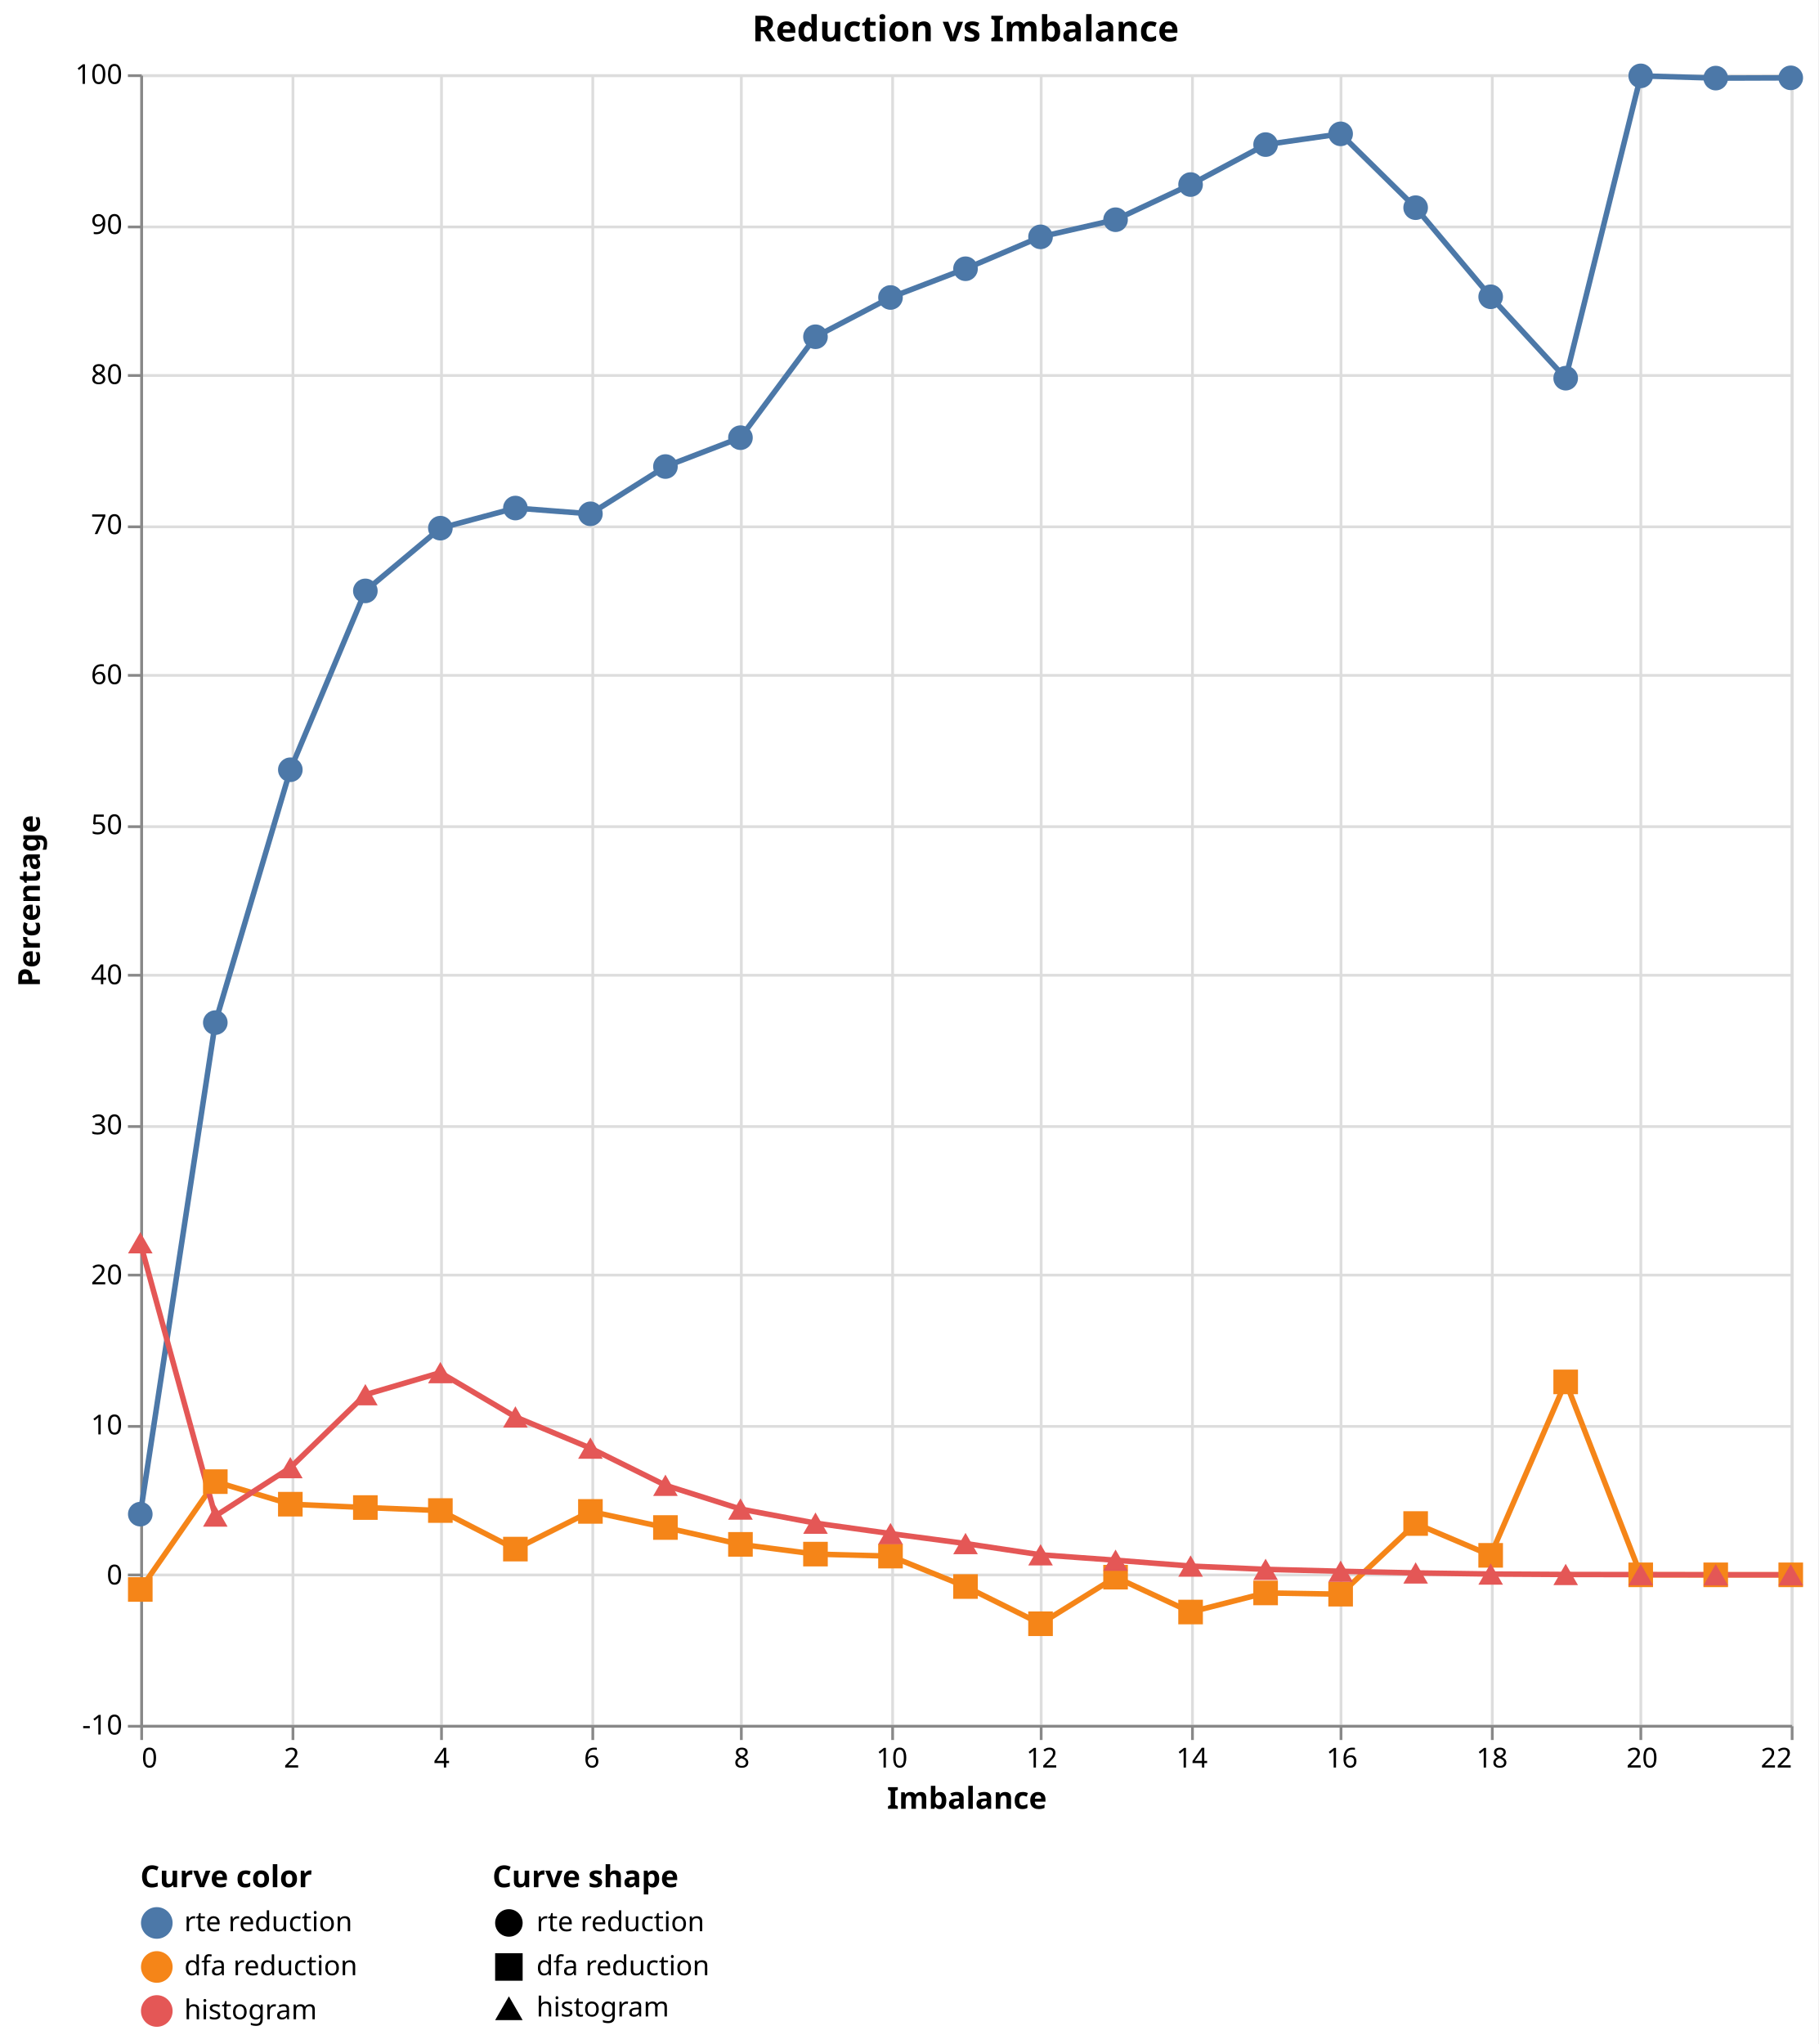
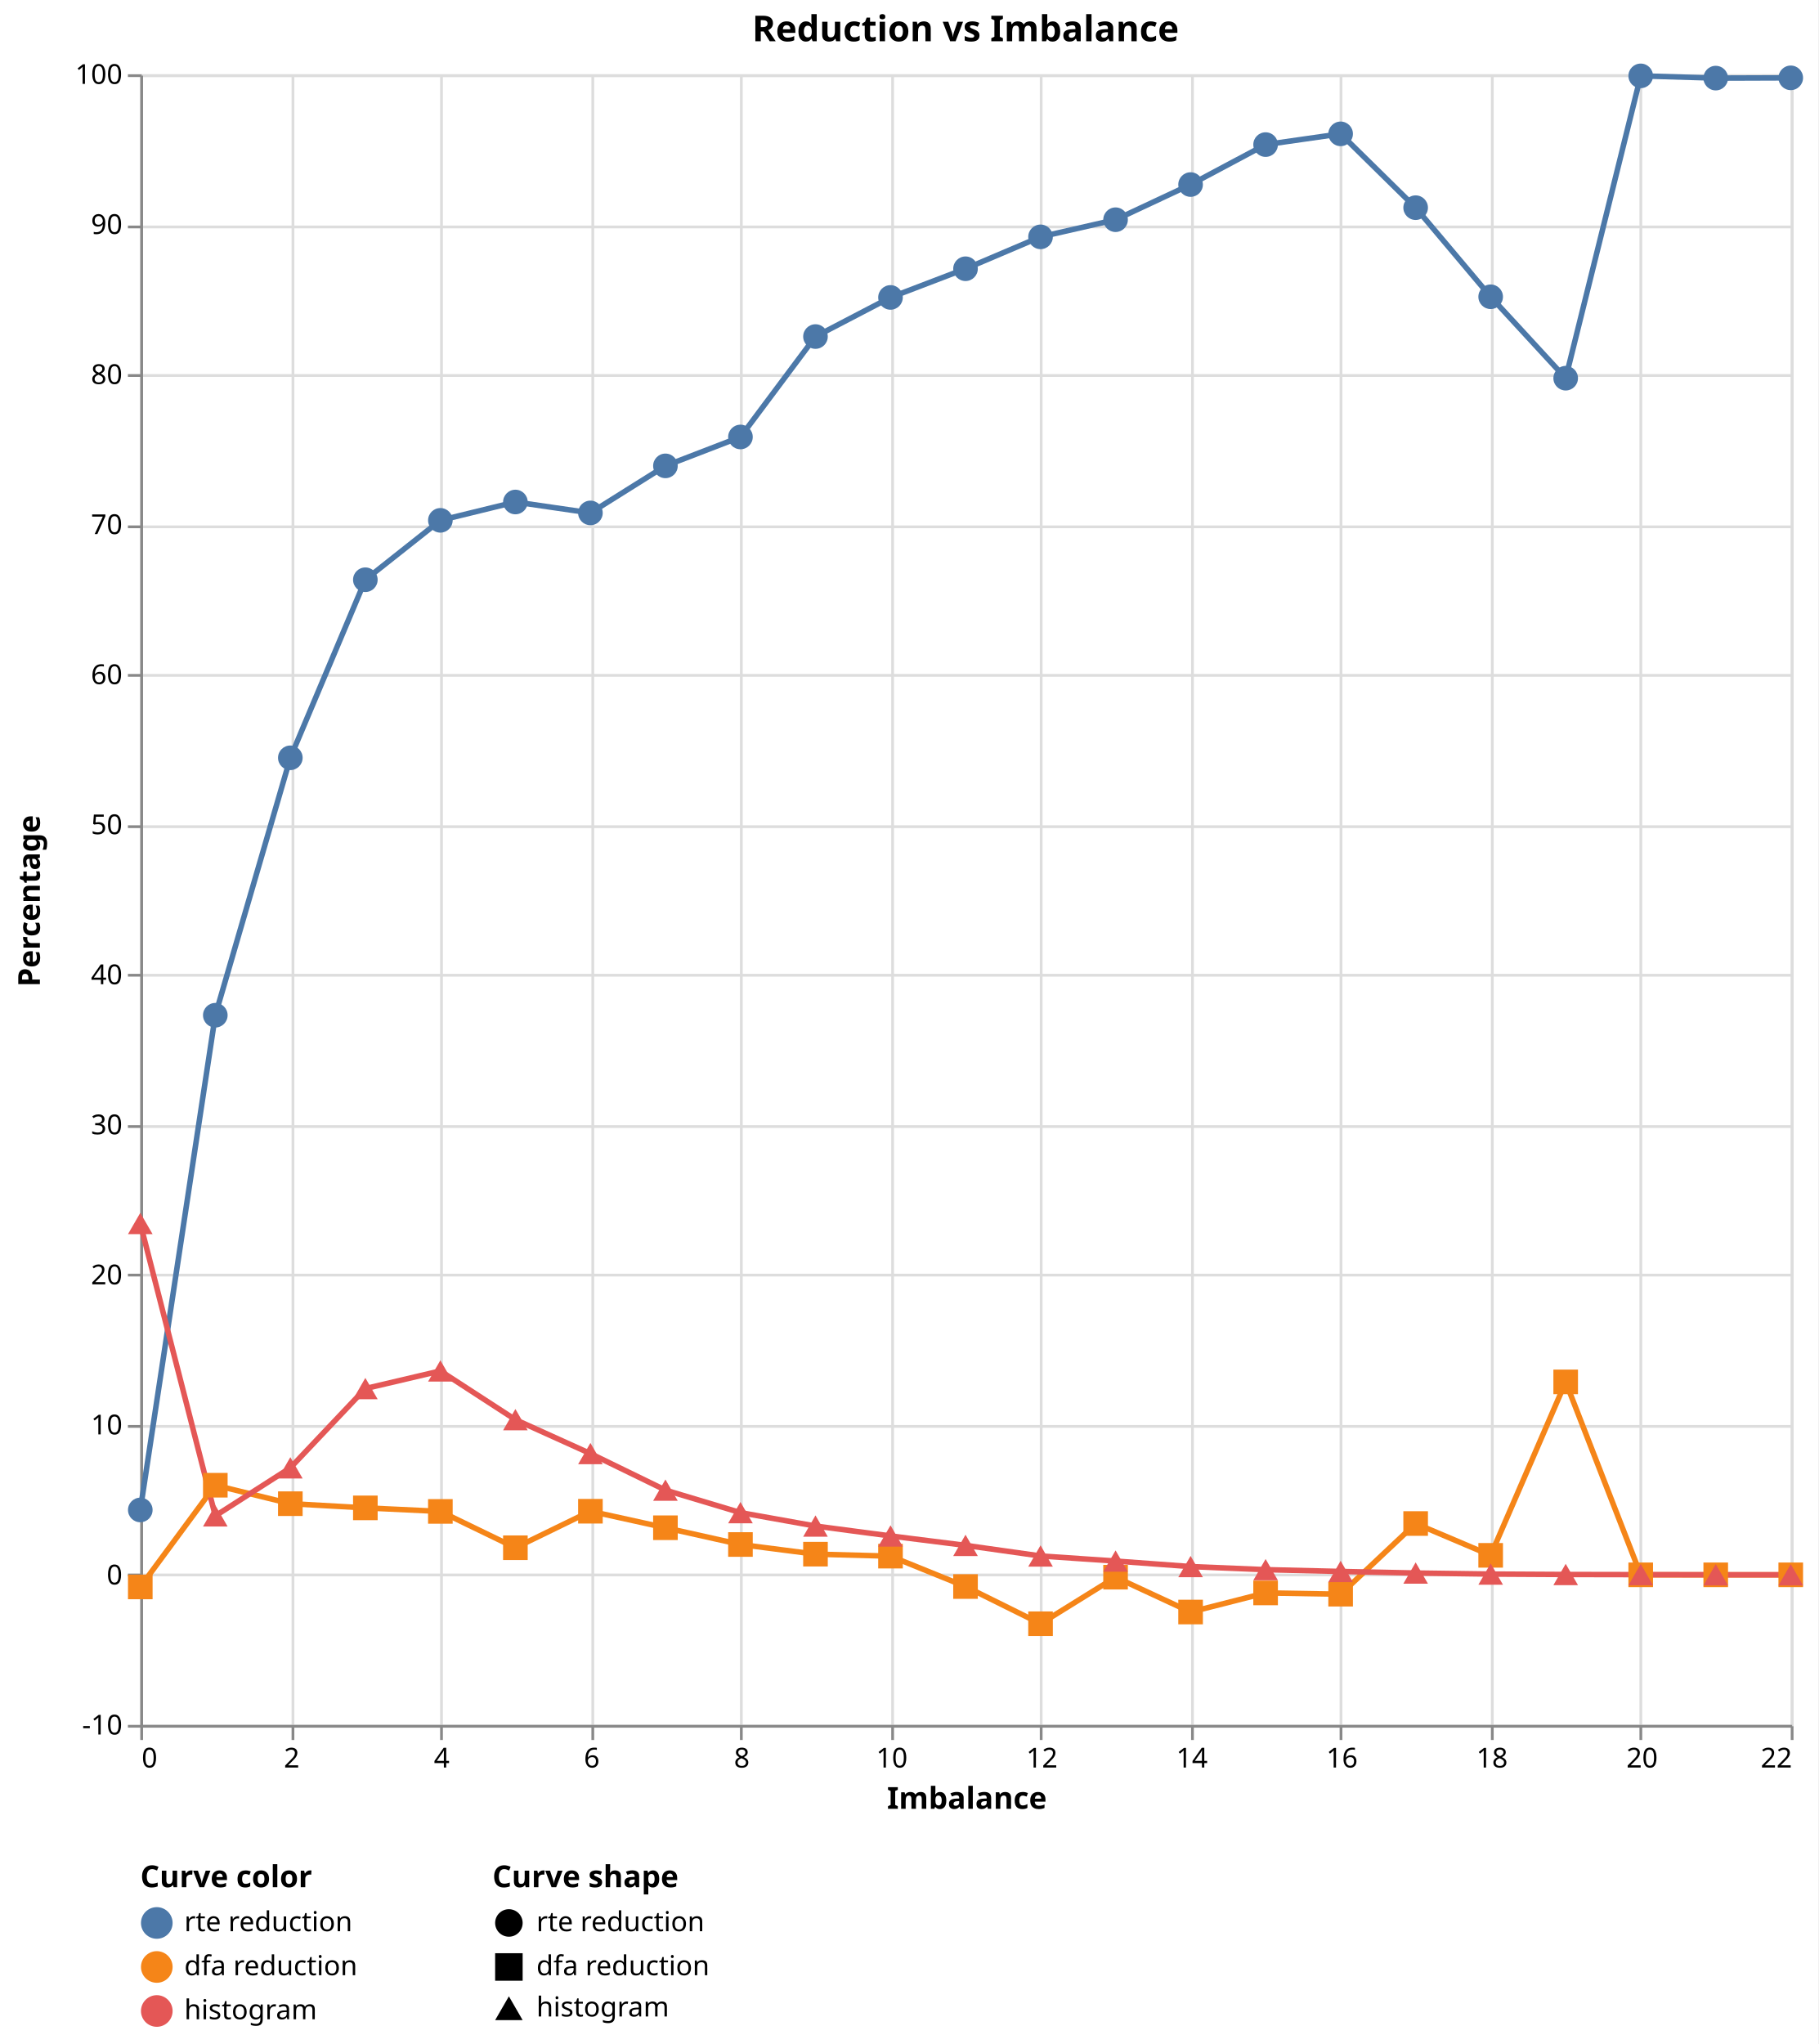
<svg xmlns="http://www.w3.org/2000/svg" class="marks" width="661" height="743" viewBox="0 0 661 743" version="1.1">
  <rect width="661" height="743" style="fill: white;" />
  <g transform="translate(51,27)">
    <g class="mark-group role-frame root">
      <g transform="translate(0,0)">
        <path class="background" d="M0.5,0.5h600v600h-600Z" style="fill: none; stroke: #ddd;" />
        <g>
          <g class="mark-group role-axis">
            <g transform="translate(0.5,600.5)">
              <path class="background" d="M0,0h0v0h0Z" style="pointer-events: none; fill: none;" />
              <g>
                <g class="mark-rule role-axis-grid" style="pointer-events: none;">
                  <line transform="translate(0,-600)" x2="0" y2="600" style="fill: none; stroke: #ddd; stroke-width: 1; opacity: 1;" />
                  <line transform="translate(55,-600)" x2="0" y2="600" style="fill: none; stroke: #ddd; stroke-width: 1; opacity: 1;" />
                  <line transform="translate(109,-600)" x2="0" y2="600" style="fill: none; stroke: #ddd; stroke-width: 1; opacity: 1;" />
                  <line transform="translate(164,-600)" x2="0" y2="600" style="fill: none; stroke: #ddd; stroke-width: 1; opacity: 1;" />
                  <line transform="translate(218,-600)" x2="0" y2="600" style="fill: none; stroke: #ddd; stroke-width: 1; opacity: 1;" />
                  <line transform="translate(273,-600)" x2="0" y2="600" style="fill: none; stroke: #ddd; stroke-width: 1; opacity: 1;" />
                  <line transform="translate(327,-600)" x2="0" y2="600" style="fill: none; stroke: #ddd; stroke-width: 1; opacity: 1;" />
                  <line transform="translate(382,-600)" x2="0" y2="600" style="fill: none; stroke: #ddd; stroke-width: 1; opacity: 1;" />
                  <line transform="translate(436,-600)" x2="0" y2="600" style="fill: none; stroke: #ddd; stroke-width: 1; opacity: 1;" />
                  <line transform="translate(491,-600)" x2="0" y2="600" style="fill: none; stroke: #ddd; stroke-width: 1; opacity: 1;" />
                  <line transform="translate(545,-600)" x2="0" y2="600" style="fill: none; stroke: #ddd; stroke-width: 1; opacity: 1;" />
                  <line transform="translate(600,-600)" x2="0" y2="600" style="fill: none; stroke: #ddd; stroke-width: 1; opacity: 1;" />
                </g>
              </g>
              <path class="foreground" d="" style="pointer-events: none; display: none; fill: none;" />
            </g>
          </g>
          <g class="mark-group role-axis">
            <g transform="translate(0.5,0.5)">
              <path class="background" d="M0,0h0v0h0Z" style="pointer-events: none; fill: none;" />
              <g>
                <g class="mark-rule role-axis-grid" style="pointer-events: none;">
                  <line transform="translate(0,600)" x2="600" y2="0" style="fill: none; stroke: #ddd; stroke-width: 1; opacity: 1;" />
                  <line transform="translate(0,545)" x2="600" y2="0" style="fill: none; stroke: #ddd; stroke-width: 1; opacity: 1;" />
                  <line transform="translate(0,491)" x2="600" y2="0" style="fill: none; stroke: #ddd; stroke-width: 1; opacity: 1;" />
                  <line transform="translate(0,436)" x2="600" y2="0" style="fill: none; stroke: #ddd; stroke-width: 1; opacity: 1;" />
                  <line transform="translate(0,382)" x2="600" y2="0" style="fill: none; stroke: #ddd; stroke-width: 1; opacity: 1;" />
                  <line transform="translate(0,327)" x2="600" y2="0" style="fill: none; stroke: #ddd; stroke-width: 1; opacity: 1;" />
                  <line transform="translate(0,273)" x2="600" y2="0" style="fill: none; stroke: #ddd; stroke-width: 1; opacity: 1;" />
                  <line transform="translate(0,218)" x2="600" y2="0" style="fill: none; stroke: #ddd; stroke-width: 1; opacity: 1;" />
                  <line transform="translate(0,164)" x2="600" y2="0" style="fill: none; stroke: #ddd; stroke-width: 1; opacity: 1;" />
                  <line transform="translate(0,109)" x2="600" y2="0" style="fill: none; stroke: #ddd; stroke-width: 1; opacity: 1;" />
                  <line transform="translate(0,55)" x2="600" y2="0" style="fill: none; stroke: #ddd; stroke-width: 1; opacity: 1;" />
                  <line transform="translate(0,0)" x2="600" y2="0" style="fill: none; stroke: #ddd; stroke-width: 1; opacity: 1;" />
                </g>
              </g>
              <path class="foreground" d="" style="pointer-events: none; display: none; fill: none;" />
            </g>
          </g>
          <g class="mark-group role-axis">
            <g transform="translate(0.5,600.5)">
              <path class="background" d="M0,0h0v0h0Z" style="pointer-events: none; fill: none;" />
              <g>
                <g class="mark-rule role-axis-tick" style="pointer-events: none;">
                  <line transform="translate(0,0)" x2="0" y2="5" style="fill: none; stroke: #888; stroke-width: 1; opacity: 1;" />
                  <line transform="translate(55,0)" x2="0" y2="5" style="fill: none; stroke: #888; stroke-width: 1; opacity: 1;" />
                  <line transform="translate(109,0)" x2="0" y2="5" style="fill: none; stroke: #888; stroke-width: 1; opacity: 1;" />
                  <line transform="translate(164,0)" x2="0" y2="5" style="fill: none; stroke: #888; stroke-width: 1; opacity: 1;" />
                  <line transform="translate(218,0)" x2="0" y2="5" style="fill: none; stroke: #888; stroke-width: 1; opacity: 1;" />
                  <line transform="translate(273,0)" x2="0" y2="5" style="fill: none; stroke: #888; stroke-width: 1; opacity: 1;" />
                  <line transform="translate(327,0)" x2="0" y2="5" style="fill: none; stroke: #888; stroke-width: 1; opacity: 1;" />
                  <line transform="translate(382,0)" x2="0" y2="5" style="fill: none; stroke: #888; stroke-width: 1; opacity: 1;" />
                  <line transform="translate(436,0)" x2="0" y2="5" style="fill: none; stroke: #888; stroke-width: 1; opacity: 1;" />
                  <line transform="translate(491,0)" x2="0" y2="5" style="fill: none; stroke: #888; stroke-width: 1; opacity: 1;" />
                  <line transform="translate(545,0)" x2="0" y2="5" style="fill: none; stroke: #888; stroke-width: 1; opacity: 1;" />
                  <line transform="translate(600,0)" x2="0" y2="5" style="fill: none; stroke: #888; stroke-width: 1; opacity: 1;" />
                </g>
                <g class="mark-text role-axis-label" style="pointer-events: none;">
                  <text text-anchor="start" transform="translate(0,15)" style="font-family: sans-serif; font-size: 10px; fill: #000; opacity: 1;">0</text>
                  <text text-anchor="middle" transform="translate(54.54545,15)" style="font-family: sans-serif; font-size: 10px; fill: #000; opacity: 1;">2</text>
                  <text text-anchor="middle" transform="translate(109.0909,15)" style="font-family: sans-serif; font-size: 10px; fill: #000; opacity: 1;">4</text>
                  <text text-anchor="middle" transform="translate(163.6364,15)" style="font-family: sans-serif; font-size: 10px; fill: #000; opacity: 1;">6</text>
                  <text text-anchor="middle" transform="translate(218.1818,15)" style="font-family: sans-serif; font-size: 10px; fill: #000; opacity: 1;">8</text>
                  <text text-anchor="middle" transform="translate(272.7273,15)" style="font-family: sans-serif; font-size: 10px; fill: #000; opacity: 1;">10</text>
                  <text text-anchor="middle" transform="translate(327.2727,15)" style="font-family: sans-serif; font-size: 10px; fill: #000; opacity: 1;">12</text>
                  <text text-anchor="middle" transform="translate(381.8182,15)" style="font-family: sans-serif; font-size: 10px; fill: #000; opacity: 1;">14</text>
                  <text text-anchor="middle" transform="translate(436.3636,15)" style="font-family: sans-serif; font-size: 10px; fill: #000; opacity: 1;">16</text>
                  <text text-anchor="middle" transform="translate(490.9091,15)" style="font-family: sans-serif; font-size: 10px; fill: #000; opacity: 1;">18</text>
                  <text text-anchor="middle" transform="translate(545.4545,15)" style="font-family: sans-serif; font-size: 10px; fill: #000; opacity: 1;">20</text>
                  <text text-anchor="end" transform="translate(600,15)" style="font-family: sans-serif; font-size: 10px; fill: #000; opacity: 1;">22</text>
                </g>
                <g class="mark-rule role-axis-domain" style="pointer-events: none;">
                  <line transform="translate(0,0)" x2="600" y2="0" style="fill: none; stroke: #888; stroke-width: 1; opacity: 1;" />
                </g>
                <g class="mark-text role-axis-title" style="pointer-events: none;">
                  <text text-anchor="middle" transform="translate(300,30)" style="font-family: sans-serif; font-size: 11px; font-weight: bold; fill: #000; opacity: 1;">Imbalance</text>
                </g>
              </g>
              <path class="foreground" d="" style="pointer-events: none; display: none; fill: none;" />
            </g>
          </g>
          <g class="mark-group role-axis">
            <g transform="translate(0.5,0.5)">
              <path class="background" d="M0,0h0v0h0Z" style="pointer-events: none; fill: none;" />
              <g>
                <g class="mark-rule role-axis-tick" style="pointer-events: none;">
                  <line transform="translate(0,600)" x2="-5" y2="0" style="fill: none; stroke: #888; stroke-width: 1; opacity: 1;" />
                  <line transform="translate(0,545)" x2="-5" y2="0" style="fill: none; stroke: #888; stroke-width: 1; opacity: 1;" />
                  <line transform="translate(0,491)" x2="-5" y2="0" style="fill: none; stroke: #888; stroke-width: 1; opacity: 1;" />
                  <line transform="translate(0,436)" x2="-5" y2="0" style="fill: none; stroke: #888; stroke-width: 1; opacity: 1;" />
                  <line transform="translate(0,382)" x2="-5" y2="0" style="fill: none; stroke: #888; stroke-width: 1; opacity: 1;" />
                  <line transform="translate(0,327)" x2="-5" y2="0" style="fill: none; stroke: #888; stroke-width: 1; opacity: 1;" />
                  <line transform="translate(0,273)" x2="-5" y2="0" style="fill: none; stroke: #888; stroke-width: 1; opacity: 1;" />
                  <line transform="translate(0,218)" x2="-5" y2="0" style="fill: none; stroke: #888; stroke-width: 1; opacity: 1;" />
                  <line transform="translate(0,164)" x2="-5" y2="0" style="fill: none; stroke: #888; stroke-width: 1; opacity: 1;" />
                  <line transform="translate(0,109)" x2="-5" y2="0" style="fill: none; stroke: #888; stroke-width: 1; opacity: 1;" />
                  <line transform="translate(0,55)" x2="-5" y2="0" style="fill: none; stroke: #888; stroke-width: 1; opacity: 1;" />
                  <line transform="translate(0,0)" x2="-5" y2="0" style="fill: none; stroke: #888; stroke-width: 1; opacity: 1;" />
                </g>
                <g class="mark-text role-axis-label" style="pointer-events: none;">
                  <text text-anchor="end" transform="translate(-7,603)" style="font-family: sans-serif; font-size: 10px; fill: #000; opacity: 1;">-10</text>
                  <text text-anchor="end" transform="translate(-7,548.4545)" style="font-family: sans-serif; font-size: 10px; fill: #000; opacity: 1;">0</text>
                  <text text-anchor="end" transform="translate(-7,493.9091)" style="font-family: sans-serif; font-size: 10px; fill: #000; opacity: 1;">10</text>
                  <text text-anchor="end" transform="translate(-7,439.3636)" style="font-family: sans-serif; font-size: 10px; fill: #000; opacity: 1;">20</text>
                  <text text-anchor="end" transform="translate(-7,384.8182)" style="font-family: sans-serif; font-size: 10px; fill: #000; opacity: 1;">30</text>
                  <text text-anchor="end" transform="translate(-7,330.2727)" style="font-family: sans-serif; font-size: 10px; fill: #000; opacity: 1;">40</text>
                  <text text-anchor="end" transform="translate(-7,275.7273)" style="font-family: sans-serif; font-size: 10px; fill: #000; opacity: 1;">50</text>
                  <text text-anchor="end" transform="translate(-7,221.1818)" style="font-family: sans-serif; font-size: 10px; fill: #000; opacity: 1;">60</text>
                  <text text-anchor="end" transform="translate(-7,166.6364)" style="font-family: sans-serif; font-size: 10px; fill: #000; opacity: 1;">70</text>
                  <text text-anchor="end" transform="translate(-7,112.0909)" style="font-family: sans-serif; font-size: 10px; fill: #000; opacity: 1;">80</text>
                  <text text-anchor="end" transform="translate(-7,57.54545)" style="font-family: sans-serif; font-size: 10px; fill: #000; opacity: 1;">90</text>
                  <text text-anchor="end" transform="translate(-7,3)" style="font-family: sans-serif; font-size: 10px; fill: #000; opacity: 1;">100</text>
                </g>
                <g class="mark-rule role-axis-domain" style="pointer-events: none;">
                  <line transform="translate(0,600)" x2="0" y2="-600" style="fill: none; stroke: #888; stroke-width: 1; opacity: 1;" />
                </g>
                <g class="mark-text role-axis-title" style="pointer-events: none;">
                  <text text-anchor="middle" transform="translate(-35,300) rotate(-90) translate(0,-2)" style="font-family: sans-serif; font-size: 11px; font-weight: bold; fill: #000; opacity: 1;">Percentage</text>
                </g>
              </g>
              <path class="foreground" d="" style="pointer-events: none; display: none; fill: none;" />
            </g>
          </g>
          <g class="mark-group role-scope layer_0_pathgroup">
            <g transform="translate(0,0)">
              <path class="background" d="M0,0h600v600h-600Z" style="fill: none;" />
              <g>
                <g class="mark-line role-mark layer_0_marks">
-                   <path d="M0,523.399L27.273,344.72L54.545,252.809L81.818,187.792L109.091,164.989L136.364,157.679L163.636,159.774L190.909,142.589L218.182,132.1L245.455,95.41L272.727,81.139L300,70.69L327.273,59.096L354.545,52.869L381.818,40.089L409.091,25.561L436.364,21.655L463.636,48.49L490.909,80.881L518.182,110.474L545.455,0.58L572.727,1.391L600,1.296" style="fill: none; stroke: #4c78a8; stroke-width: 2;" />
+                   <path d="M0,521.874L27.273,342.04L54.545,248.464L81.818,183.739L109.091,162.146L136.364,155.48L163.636,159.448L190.909,142.346L218.182,131.839L245.455,95.336L272.727,81.117L300,70.69L327.273,59.096L354.545,52.869L381.818,40.089L409.091,25.561L436.364,21.655L463.636,48.49L490.909,80.881L518.182,110.474L545.455,0.58L572.727,1.391L600,1.296" style="fill: none; stroke: #4c78a8; stroke-width: 2;" />
                </g>
              </g>
              <path class="foreground" d="" style="display: none; fill: none;" />
            </g>
            <g transform="translate(0,0)">
              <path class="background" d="M0,0h600v600h-600Z" style="fill: none;" />
              <g>
                <g class="mark-line role-mark layer_0_marks">
-                   <path d="M0,550.778L27.273,511.58L54.545,519.778L81.818,520.996L109.091,522.088L136.364,536.103L163.636,522.404L190.909,528.257L218.182,534.381L245.455,537.924L272.727,538.65L300,549.71L327.273,563.237L354.545,546.307L381.818,558.976L409.091,552.034L436.364,552.492L463.636,526.807L490.909,538.371L518.182,475.325L545.455,545.455L572.727,545.455L600,545.455" style="fill: none; stroke: #f58518; stroke-width: 2;" />
+                   <path d="M0,549.853L27.273,512.883L54.545,519.595L81.818,521.117L109.091,522.403L136.364,535.606L163.636,522.337L190.909,528.341L218.182,534.43L245.455,537.945L272.727,538.662L300,549.71L327.273,563.237L354.545,546.307L381.818,558.976L409.091,552.034L436.364,552.492L463.636,526.807L490.909,538.371L518.182,475.325L545.455,545.455L572.727,545.455L600,545.455" style="fill: none; stroke: #f58518; stroke-width: 2;" />
                </g>
              </g>
              <path class="foreground" d="" style="display: none; fill: none;" />
            </g>
            <g transform="translate(0,0)">
              <path class="background" d="M0,0h600v600h-600Z" style="fill: none;" />
              <g>
                <g class="mark-line role-mark layer_0_marks">
-                   <path d="M0,424.744L27.273,524.087L54.545,506.494L81.818,479.97L109.091,471.944L136.364,488.049L163.636,499.398L190.909,512.898L218.182,521.536L245.455,526.665L272.727,530.465L300,534.08L327.273,538.173L354.545,540.139L381.818,542.265L409.091,543.461L436.364,544.152L463.636,544.764L490.909,545.162L518.182,545.322L545.455,545.375L572.727,545.428L600,545.428" style="fill: none; stroke: #e45756; stroke-width: 2;" />
+                   <path d="M0,417.739L27.273,524.019L54.545,506.56L81.818,477.745L109.091,471.342L136.364,489.051L163.636,501.382L190.909,514.664L218.182,522.843L245.455,527.72L272.727,531.322L300,534.749L327.273,538.601L354.545,540.452L381.818,542.453L409.091,543.579L436.364,544.229L463.636,544.804L490.909,545.179L518.182,545.329L545.455,545.38L572.727,545.43L600,545.43" style="fill: none; stroke: #e45756; stroke-width: 2;" />
                </g>
              </g>
              <path class="foreground" d="" style="display: none; fill: none;" />
            </g>
          </g>
          <g class="mark-symbol role-mark layer_1_marks">
-             <path transform="translate(0,523.3989)" d="M4.472,0A4.472,4.472,0,1,1,-4.472,0A4.472,4.472,0,1,1,4.472,0" style="fill: #4c78a8; stroke-width: 2; opacity: 1;" />
-             <path transform="translate(27.27273,344.7204)" d="M4.472,0A4.472,4.472,0,1,1,-4.472,0A4.472,4.472,0,1,1,4.472,0" style="fill: #4c78a8; stroke-width: 2; opacity: 1;" />
-             <path transform="translate(54.54545,252.8085)" d="M4.472,0A4.472,4.472,0,1,1,-4.472,0A4.472,4.472,0,1,1,4.472,0" style="fill: #4c78a8; stroke-width: 2; opacity: 1;" />
-             <path transform="translate(81.81818,187.7925)" d="M4.472,0A4.472,4.472,0,1,1,-4.472,0A4.472,4.472,0,1,1,4.472,0" style="fill: #4c78a8; stroke-width: 2; opacity: 1;" />
-             <path transform="translate(109.0909,164.9894)" d="M4.472,0A4.472,4.472,0,1,1,-4.472,0A4.472,4.472,0,1,1,4.472,0" style="fill: #4c78a8; stroke-width: 2; opacity: 1;" />
-             <path transform="translate(136.3636,157.6788)" d="M4.472,0A4.472,4.472,0,1,1,-4.472,0A4.472,4.472,0,1,1,4.472,0" style="fill: #4c78a8; stroke-width: 2; opacity: 1;" />
-             <path transform="translate(163.6364,159.7739)" d="M4.472,0A4.472,4.472,0,1,1,-4.472,0A4.472,4.472,0,1,1,4.472,0" style="fill: #4c78a8; stroke-width: 2; opacity: 1;" />
-             <path transform="translate(190.9091,142.5891)" d="M4.472,0A4.472,4.472,0,1,1,-4.472,0A4.472,4.472,0,1,1,4.472,0" style="fill: #4c78a8; stroke-width: 2; opacity: 1;" />
-             <path transform="translate(218.1818,132.1004)" d="M4.472,0A4.472,4.472,0,1,1,-4.472,0A4.472,4.472,0,1,1,4.472,0" style="fill: #4c78a8; stroke-width: 2; opacity: 1;" />
-             <path transform="translate(245.4545,95.40993)" d="M4.472,0A4.472,4.472,0,1,1,-4.472,0A4.472,4.472,0,1,1,4.472,0" style="fill: #4c78a8; stroke-width: 2; opacity: 1;" />
-             <path transform="translate(272.7273,81.13945)" d="M4.472,0A4.472,4.472,0,1,1,-4.472,0A4.472,4.472,0,1,1,4.472,0" style="fill: #4c78a8; stroke-width: 2; opacity: 1;" />
+             <path transform="translate(0,521.8737)" d="M4.472,0A4.472,4.472,0,1,1,-4.472,0A4.472,4.472,0,1,1,4.472,0" style="fill: #4c78a8; stroke-width: 2; opacity: 1;" />
+             <path transform="translate(27.27273,342.0396)" d="M4.472,0A4.472,4.472,0,1,1,-4.472,0A4.472,4.472,0,1,1,4.472,0" style="fill: #4c78a8; stroke-width: 2; opacity: 1;" />
+             <path transform="translate(54.54545,248.4636)" d="M4.472,0A4.472,4.472,0,1,1,-4.472,0A4.472,4.472,0,1,1,4.472,0" style="fill: #4c78a8; stroke-width: 2; opacity: 1;" />
+             <path transform="translate(81.81818,183.739)" d="M4.472,0A4.472,4.472,0,1,1,-4.472,0A4.472,4.472,0,1,1,4.472,0" style="fill: #4c78a8; stroke-width: 2; opacity: 1;" />
+             <path transform="translate(109.0909,162.1459)" d="M4.472,0A4.472,4.472,0,1,1,-4.472,0A4.472,4.472,0,1,1,4.472,0" style="fill: #4c78a8; stroke-width: 2; opacity: 1;" />
+             <path transform="translate(136.3636,155.4797)" d="M4.472,0A4.472,4.472,0,1,1,-4.472,0A4.472,4.472,0,1,1,4.472,0" style="fill: #4c78a8; stroke-width: 2; opacity: 1;" />
+             <path transform="translate(163.6364,159.4479)" d="M4.472,0A4.472,4.472,0,1,1,-4.472,0A4.472,4.472,0,1,1,4.472,0" style="fill: #4c78a8; stroke-width: 2; opacity: 1;" />
+             <path transform="translate(190.9091,142.3459)" d="M4.472,0A4.472,4.472,0,1,1,-4.472,0A4.472,4.472,0,1,1,4.472,0" style="fill: #4c78a8; stroke-width: 2; opacity: 1;" />
+             <path transform="translate(218.1818,131.8389)" d="M4.472,0A4.472,4.472,0,1,1,-4.472,0A4.472,4.472,0,1,1,4.472,0" style="fill: #4c78a8; stroke-width: 2; opacity: 1;" />
+             <path transform="translate(245.4545,95.33615)" d="M4.472,0A4.472,4.472,0,1,1,-4.472,0A4.472,4.472,0,1,1,4.472,0" style="fill: #4c78a8; stroke-width: 2; opacity: 1;" />
+             <path transform="translate(272.7273,81.11651)" d="M4.472,0A4.472,4.472,0,1,1,-4.472,0A4.472,4.472,0,1,1,4.472,0" style="fill: #4c78a8; stroke-width: 2; opacity: 1;" />
            <path transform="translate(300,70.69025)" d="M4.472,0A4.472,4.472,0,1,1,-4.472,0A4.472,4.472,0,1,1,4.472,0" style="fill: #4c78a8; stroke-width: 2; opacity: 1;" />
            <path transform="translate(327.2727,59.09583)" d="M4.472,0A4.472,4.472,0,1,1,-4.472,0A4.472,4.472,0,1,1,4.472,0" style="fill: #4c78a8; stroke-width: 2; opacity: 1;" />
            <path transform="translate(354.5455,52.86949)" d="M4.472,0A4.472,4.472,0,1,1,-4.472,0A4.472,4.472,0,1,1,4.472,0" style="fill: #4c78a8; stroke-width: 2; opacity: 1;" />
            <path transform="translate(381.8182,40.08862)" d="M4.472,0A4.472,4.472,0,1,1,-4.472,0A4.472,4.472,0,1,1,4.472,0" style="fill: #4c78a8; stroke-width: 2; opacity: 1;" />
            <path transform="translate(409.0909,25.56136)" d="M4.472,0A4.472,4.472,0,1,1,-4.472,0A4.472,4.472,0,1,1,4.472,0" style="fill: #4c78a8; stroke-width: 2; opacity: 1;" />
            <path transform="translate(436.3636,21.65493)" d="M4.472,0A4.472,4.472,0,1,1,-4.472,0A4.472,4.472,0,1,1,4.472,0" style="fill: #4c78a8; stroke-width: 2; opacity: 1;" />
            <path transform="translate(463.6364,48.48993)" d="M4.472,0A4.472,4.472,0,1,1,-4.472,0A4.472,4.472,0,1,1,4.472,0" style="fill: #4c78a8; stroke-width: 2; opacity: 1;" />
            <path transform="translate(490.9091,80.88055)" d="M4.472,0A4.472,4.472,0,1,1,-4.472,0A4.472,4.472,0,1,1,4.472,0" style="fill: #4c78a8; stroke-width: 2; opacity: 1;" />
            <path transform="translate(518.1818,110.4737)" d="M4.472,0A4.472,4.472,0,1,1,-4.472,0A4.472,4.472,0,1,1,4.472,0" style="fill: #4c78a8; stroke-width: 2; opacity: 1;" />
            <path transform="translate(545.4545,0.5802764)" d="M4.472,0A4.472,4.472,0,1,1,-4.472,0A4.472,4.472,0,1,1,4.472,0" style="fill: #4c78a8; stroke-width: 2; opacity: 1;" />
            <path transform="translate(572.7273,1.391476)" d="M4.472,0A4.472,4.472,0,1,1,-4.472,0A4.472,4.472,0,1,1,4.472,0" style="fill: #4c78a8; stroke-width: 2; opacity: 1;" />
            <path transform="translate(600,1.295596)" d="M4.472,0A4.472,4.472,0,1,1,-4.472,0A4.472,4.472,0,1,1,4.472,0" style="fill: #4c78a8; stroke-width: 2; opacity: 1;" />
-             <path transform="translate(0,550.7777)" d="M-4.472,-4.472h8.944v8.944h-8.944Z" style="fill: #f58518; stroke-width: 2; opacity: 1;" />
-             <path transform="translate(27.27273,511.5801)" d="M-4.472,-4.472h8.944v8.944h-8.944Z" style="fill: #f58518; stroke-width: 2; opacity: 1;" />
-             <path transform="translate(54.54545,519.7783)" d="M-4.472,-4.472h8.944v8.944h-8.944Z" style="fill: #f58518; stroke-width: 2; opacity: 1;" />
-             <path transform="translate(81.81818,520.9959)" d="M-4.472,-4.472h8.944v8.944h-8.944Z" style="fill: #f58518; stroke-width: 2; opacity: 1;" />
-             <path transform="translate(109.0909,522.0876)" d="M-4.472,-4.472h8.944v8.944h-8.944Z" style="fill: #f58518; stroke-width: 2; opacity: 1;" />
-             <path transform="translate(136.3636,536.1031)" d="M-4.472,-4.472h8.944v8.944h-8.944Z" style="fill: #f58518; stroke-width: 2; opacity: 1;" />
-             <path transform="translate(163.6364,522.4037)" d="M-4.472,-4.472h8.944v8.944h-8.944Z" style="fill: #f58518; stroke-width: 2; opacity: 1;" />
-             <path transform="translate(190.9091,528.2567)" d="M-4.472,-4.472h8.944v8.944h-8.944Z" style="fill: #f58518; stroke-width: 2; opacity: 1;" />
-             <path transform="translate(218.1818,534.3813)" d="M-4.472,-4.472h8.944v8.944h-8.944Z" style="fill: #f58518; stroke-width: 2; opacity: 1;" />
-             <path transform="translate(245.4545,537.9238)" d="M-4.472,-4.472h8.944v8.944h-8.944Z" style="fill: #f58518; stroke-width: 2; opacity: 1;" />
-             <path transform="translate(272.7273,538.6504)" d="M-4.472,-4.472h8.944v8.944h-8.944Z" style="fill: #f58518; stroke-width: 2; opacity: 1;" />
+             <path transform="translate(0,549.8532)" d="M-4.472,-4.472h8.944v8.944h-8.944Z" style="fill: #f58518; stroke-width: 2; opacity: 1;" />
+             <path transform="translate(27.27273,512.883)" d="M-4.472,-4.472h8.944v8.944h-8.944Z" style="fill: #f58518; stroke-width: 2; opacity: 1;" />
+             <path transform="translate(54.54545,519.5952)" d="M-4.472,-4.472h8.944v8.944h-8.944Z" style="fill: #f58518; stroke-width: 2; opacity: 1;" />
+             <path transform="translate(81.81818,521.1171)" d="M-4.472,-4.472h8.944v8.944h-8.944Z" style="fill: #f58518; stroke-width: 2; opacity: 1;" />
+             <path transform="translate(109.0909,522.403)" d="M-4.472,-4.472h8.944v8.944h-8.944Z" style="fill: #f58518; stroke-width: 2; opacity: 1;" />
+             <path transform="translate(136.3636,535.6061)" d="M-4.472,-4.472h8.944v8.944h-8.944Z" style="fill: #f58518; stroke-width: 2; opacity: 1;" />
+             <path transform="translate(163.6364,522.3367)" d="M-4.472,-4.472h8.944v8.944h-8.944Z" style="fill: #f58518; stroke-width: 2; opacity: 1;" />
+             <path transform="translate(190.9091,528.3405)" d="M-4.472,-4.472h8.944v8.944h-8.944Z" style="fill: #f58518; stroke-width: 2; opacity: 1;" />
+             <path transform="translate(218.1818,534.4303)" d="M-4.472,-4.472h8.944v8.944h-8.944Z" style="fill: #f58518; stroke-width: 2; opacity: 1;" />
+             <path transform="translate(245.4545,537.9451)" d="M-4.472,-4.472h8.944v8.944h-8.944Z" style="fill: #f58518; stroke-width: 2; opacity: 1;" />
+             <path transform="translate(272.7273,538.6625)" d="M-4.472,-4.472h8.944v8.944h-8.944Z" style="fill: #f58518; stroke-width: 2; opacity: 1;" />
            <path transform="translate(300,549.7104)" d="M-4.472,-4.472h8.944v8.944h-8.944Z" style="fill: #f58518; stroke-width: 2; opacity: 1;" />
            <path transform="translate(327.2727,563.2373)" d="M-4.472,-4.472h8.944v8.944h-8.944Z" style="fill: #f58518; stroke-width: 2; opacity: 1;" />
            <path transform="translate(354.5455,546.307)" d="M-4.472,-4.472h8.944v8.944h-8.944Z" style="fill: #f58518; stroke-width: 2; opacity: 1;" />
            <path transform="translate(381.8182,558.9763)" d="M-4.472,-4.472h8.944v8.944h-8.944Z" style="fill: #f58518; stroke-width: 2; opacity: 1;" />
            <path transform="translate(409.0909,552.0345)" d="M-4.472,-4.472h8.944v8.944h-8.944Z" style="fill: #f58518; stroke-width: 2; opacity: 1;" />
            <path transform="translate(436.3636,552.4918)" d="M-4.472,-4.472h8.944v8.944h-8.944Z" style="fill: #f58518; stroke-width: 2; opacity: 1;" />
            <path transform="translate(463.6364,526.8065)" d="M-4.472,-4.472h8.944v8.944h-8.944Z" style="fill: #f58518; stroke-width: 2; opacity: 1;" />
            <path transform="translate(490.9091,538.3707)" d="M-4.472,-4.472h8.944v8.944h-8.944Z" style="fill: #f58518; stroke-width: 2; opacity: 1;" />
            <path transform="translate(518.1818,475.3247)" d="M-4.472,-4.472h8.944v8.944h-8.944Z" style="fill: #f58518; stroke-width: 2; opacity: 1;" />
            <path transform="translate(545.4545,545.4545)" d="M-4.472,-4.472h8.944v8.944h-8.944Z" style="fill: #f58518; stroke-width: 2; opacity: 1;" />
            <path transform="translate(572.7273,545.4545)" d="M-4.472,-4.472h8.944v8.944h-8.944Z" style="fill: #f58518; stroke-width: 2; opacity: 1;" />
            <path transform="translate(600,545.4545)" d="M-4.472,-4.472h8.944v8.944h-8.944Z" style="fill: #f58518; stroke-width: 2; opacity: 1;" />
-             <path transform="translate(0,424.7444)" d="M0,-3.873L-4.472,3.873L4.472,3.873Z" style="fill: #e45756; stroke-width: 2; opacity: 1;" />
-             <path transform="translate(27.27273,524.0871)" d="M0,-3.873L-4.472,3.873L4.472,3.873Z" style="fill: #e45756; stroke-width: 2; opacity: 1;" />
-             <path transform="translate(54.54545,506.4935)" d="M0,-3.873L-4.472,3.873L4.472,3.873Z" style="fill: #e45756; stroke-width: 2; opacity: 1;" />
-             <path transform="translate(81.81818,479.9702)" d="M0,-3.873L-4.472,3.873L4.472,3.873Z" style="fill: #e45756; stroke-width: 2; opacity: 1;" />
-             <path transform="translate(109.0909,471.9442)" d="M0,-3.873L-4.472,3.873L4.472,3.873Z" style="fill: #e45756; stroke-width: 2; opacity: 1;" />
-             <path transform="translate(136.3636,488.0495)" d="M0,-3.873L-4.472,3.873L4.472,3.873Z" style="fill: #e45756; stroke-width: 2; opacity: 1;" />
-             <path transform="translate(163.6364,499.3976)" d="M0,-3.873L-4.472,3.873L4.472,3.873Z" style="fill: #e45756; stroke-width: 2; opacity: 1;" />
-             <path transform="translate(190.9091,512.8984)" d="M0,-3.873L-4.472,3.873L4.472,3.873Z" style="fill: #e45756; stroke-width: 2; opacity: 1;" />
-             <path transform="translate(218.1818,521.5358)" d="M0,-3.873L-4.472,3.873L4.472,3.873Z" style="fill: #e45756; stroke-width: 2; opacity: 1;" />
-             <path transform="translate(245.4545,526.665)" d="M0,-3.873L-4.472,3.873L4.472,3.873Z" style="fill: #e45756; stroke-width: 2; opacity: 1;" />
-             <path transform="translate(272.7273,530.4654)" d="M0,-3.873L-4.472,3.873L4.472,3.873Z" style="fill: #e45756; stroke-width: 2; opacity: 1;" />
-             <path transform="translate(300,534.0798)" d="M0,-3.873L-4.472,3.873L4.472,3.873Z" style="fill: #e45756; stroke-width: 2; opacity: 1;" />
-             <path transform="translate(327.2727,538.1726)" d="M0,-3.873L-4.472,3.873L4.472,3.873Z" style="fill: #e45756; stroke-width: 2; opacity: 1;" />
-             <path transform="translate(354.5455,540.1393)" d="M0,-3.873L-4.472,3.873L4.472,3.873Z" style="fill: #e45756; stroke-width: 2; opacity: 1;" />
-             <path transform="translate(381.8182,542.2654)" d="M0,-3.873L-4.472,3.873L4.472,3.873Z" style="fill: #e45756; stroke-width: 2; opacity: 1;" />
-             <path transform="translate(409.0909,543.4613)" d="M0,-3.873L-4.472,3.873L4.472,3.873Z" style="fill: #e45756; stroke-width: 2; opacity: 1;" />
-             <path transform="translate(436.3636,544.1523)" d="M0,-3.873L-4.472,3.873L4.472,3.873Z" style="fill: #e45756; stroke-width: 2; opacity: 1;" />
-             <path transform="translate(463.6364,544.7636)" d="M0,-3.873L-4.472,3.873L4.472,3.873Z" style="fill: #e45756; stroke-width: 2; opacity: 1;" />
-             <path transform="translate(490.9091,545.1622)" d="M0,-3.873L-4.472,3.873L4.472,3.873Z" style="fill: #e45756; stroke-width: 2; opacity: 1;" />
-             <path transform="translate(518.1818,545.3217)" d="M0,-3.873L-4.472,3.873L4.472,3.873Z" style="fill: #e45756; stroke-width: 2; opacity: 1;" />
-             <path transform="translate(545.4545,545.3748)" d="M0,-3.873L-4.472,3.873L4.472,3.873Z" style="fill: #e45756; stroke-width: 2; opacity: 1;" />
-             <path transform="translate(572.7273,545.428)" d="M0,-3.873L-4.472,3.873L4.472,3.873Z" style="fill: #e45756; stroke-width: 2; opacity: 1;" />
-             <path transform="translate(600,545.428)" d="M0,-3.873L-4.472,3.873L4.472,3.873Z" style="fill: #e45756; stroke-width: 2; opacity: 1;" />
+             <path transform="translate(0,417.7391)" d="M0,-3.873L-4.472,3.873L4.472,3.873Z" style="fill: #e45756; stroke-width: 2; opacity: 1;" />
+             <path transform="translate(27.27273,524.0186)" d="M0,-3.873L-4.472,3.873L4.472,3.873Z" style="fill: #e45756; stroke-width: 2; opacity: 1;" />
+             <path transform="translate(54.54545,506.5596)" d="M0,-3.873L-4.472,3.873L4.472,3.873Z" style="fill: #e45756; stroke-width: 2; opacity: 1;" />
+             <path transform="translate(81.81818,477.7448)" d="M0,-3.873L-4.472,3.873L4.472,3.873Z" style="fill: #e45756; stroke-width: 2; opacity: 1;" />
+             <path transform="translate(109.0909,471.3416)" d="M0,-3.873L-4.472,3.873L4.472,3.873Z" style="fill: #e45756; stroke-width: 2; opacity: 1;" />
+             <path transform="translate(136.3636,489.0506)" d="M0,-3.873L-4.472,3.873L4.472,3.873Z" style="fill: #e45756; stroke-width: 2; opacity: 1;" />
+             <path transform="translate(163.6364,501.382)" d="M0,-3.873L-4.472,3.873L4.472,3.873Z" style="fill: #e45756; stroke-width: 2; opacity: 1;" />
+             <path transform="translate(190.9091,514.6638)" d="M0,-3.873L-4.472,3.873L4.472,3.873Z" style="fill: #e45756; stroke-width: 2; opacity: 1;" />
+             <path transform="translate(218.1818,522.843)" d="M0,-3.873L-4.472,3.873L4.472,3.873Z" style="fill: #e45756; stroke-width: 2; opacity: 1;" />
+             <path transform="translate(245.4545,527.7205)" d="M0,-3.873L-4.472,3.873L4.472,3.873Z" style="fill: #e45756; stroke-width: 2; opacity: 1;" />
+             <path transform="translate(272.7273,531.3223)" d="M0,-3.873L-4.472,3.873L4.472,3.873Z" style="fill: #e45756; stroke-width: 2; opacity: 1;" />
+             <path transform="translate(300,534.7491)" d="M0,-3.873L-4.472,3.873L4.472,3.873Z" style="fill: #e45756; stroke-width: 2; opacity: 1;" />
+             <path transform="translate(327.2727,538.601)" d="M0,-3.873L-4.472,3.873L4.472,3.873Z" style="fill: #e45756; stroke-width: 2; opacity: 1;" />
+             <path transform="translate(354.5455,540.452)" d="M0,-3.873L-4.472,3.873L4.472,3.873Z" style="fill: #e45756; stroke-width: 2; opacity: 1;" />
+             <path transform="translate(381.8182,542.453)" d="M0,-3.873L-4.472,3.873L4.472,3.873Z" style="fill: #e45756; stroke-width: 2; opacity: 1;" />
+             <path transform="translate(409.0909,543.5786)" d="M0,-3.873L-4.472,3.873L4.472,3.873Z" style="fill: #e45756; stroke-width: 2; opacity: 1;" />
+             <path transform="translate(436.3636,544.2289)" d="M0,-3.873L-4.472,3.873L4.472,3.873Z" style="fill: #e45756; stroke-width: 2; opacity: 1;" />
+             <path transform="translate(463.6364,544.8042)" d="M0,-3.873L-4.472,3.873L4.472,3.873Z" style="fill: #e45756; stroke-width: 2; opacity: 1;" />
+             <path transform="translate(490.9091,545.1794)" d="M0,-3.873L-4.472,3.873L4.472,3.873Z" style="fill: #e45756; stroke-width: 2; opacity: 1;" />
+             <path transform="translate(518.1818,545.3295)" d="M0,-3.873L-4.472,3.873L4.472,3.873Z" style="fill: #e45756; stroke-width: 2; opacity: 1;" />
+             <path transform="translate(545.4545,545.3795)" d="M0,-3.873L-4.472,3.873L4.472,3.873Z" style="fill: #e45756; stroke-width: 2; opacity: 1;" />
+             <path transform="translate(572.7273,545.4295)" d="M0,-3.873L-4.472,3.873L4.472,3.873Z" style="fill: #e45756; stroke-width: 2; opacity: 1;" />
+             <path transform="translate(600,545.4295)" d="M0,-3.873L-4.472,3.873L4.472,3.873Z" style="fill: #e45756; stroke-width: 2; opacity: 1;" />
          </g>
          <g class="mark-group role-legend">
            <g transform="translate(0,650)">
              <path class="background" d="M0,0h120v61h-120Z" style="pointer-events: none; fill: none;" />
              <g>
                <g class="mark-group role-legend-entry">
                  <g transform="translate(0,16)">
                    <path class="background" d="M0,0h0v0h0Z" style="pointer-events: none; fill: none;" />
                    <g>
                      <g class="mark-group role-scope">
                        <g transform="translate(0,0)">
                          <path class="background" d="M0,0h120v12.5h-120Z" style="pointer-events: none; fill: none; opacity: 1;" />
                          <g>
                            <g class="mark-symbol role-legend-symbol" style="pointer-events: none;">
                              <path transform="translate(6,6)" d="M5,0A5,5,0,1,1,-5,0A5,5,0,1,1,5,0" style="fill: #4c78a8; stroke: #4c78a8; stroke-width: 1.5; opacity: 1;" />
                            </g>
                            <g class="mark-text role-legend-label" style="pointer-events: none;">
                              <text text-anchor="start" transform="translate(16,9)" style="font-family: sans-serif; font-size: 10px; fill: #000; opacity: 1;">rte reduction</text>
                            </g>
                          </g>
                          <path class="foreground" d="" style="pointer-events: none; display: none; fill: none;" />
                        </g>
                        <g transform="translate(0,16)">
                          <path class="background" d="M0,0h120v12.5h-120Z" style="pointer-events: none; fill: none; opacity: 1;" />
                          <g>
                            <g class="mark-symbol role-legend-symbol" style="pointer-events: none;">
                              <path transform="translate(6,6)" d="M5,0A5,5,0,1,1,-5,0A5,5,0,1,1,5,0" style="fill: #f58518; stroke: #f58518; stroke-width: 1.5; opacity: 1;" />
                            </g>
                            <g class="mark-text role-legend-label" style="pointer-events: none;">
                              <text text-anchor="start" transform="translate(16,9)" style="font-family: sans-serif; font-size: 10px; fill: #000; opacity: 1;">dfa reduction</text>
                            </g>
                          </g>
                          <path class="foreground" d="" style="pointer-events: none; display: none; fill: none;" />
                        </g>
                        <g transform="translate(0,32)">
                          <path class="background" d="M0,0h120v12.5h-120Z" style="pointer-events: none; fill: none; opacity: 1;" />
                          <g>
                            <g class="mark-symbol role-legend-symbol" style="pointer-events: none;">
                              <path transform="translate(6,6)" d="M5,0A5,5,0,1,1,-5,0A5,5,0,1,1,5,0" style="fill: #e45756; stroke: #e45756; stroke-width: 1.5; opacity: 1;" />
                            </g>
                            <g class="mark-text role-legend-label" style="pointer-events: none;">
                              <text text-anchor="start" transform="translate(16,9)" style="font-family: sans-serif; font-size: 10px; fill: #000; opacity: 1;">histogram</text>
                            </g>
                          </g>
                          <path class="foreground" d="" style="pointer-events: none; display: none; fill: none;" />
                        </g>
                      </g>
                    </g>
                    <path class="foreground" d="" style="pointer-events: none; display: none; fill: none;" />
                  </g>
                </g>
                <g class="mark-text role-legend-title" style="pointer-events: none;">
                  <text text-anchor="start" transform="translate(0,9)" style="font-family: sans-serif; font-size: 11px; font-weight: bold; fill: #000; opacity: 1;">Curve color</text>
                </g>
              </g>
              <path class="foreground" d="" style="pointer-events: none; display: none; fill: none;" />
            </g>
          </g>
          <g class="mark-group role-legend">
            <g transform="translate(128,650)">
              <path class="background" d="M0,0h120v59h-120Z" style="pointer-events: none; fill: none;" />
              <g>
                <g class="mark-group role-legend-entry">
                  <g transform="translate(0,16)">
                    <path class="background" d="M0,0h0v0h0Z" style="pointer-events: none; fill: none;" />
                    <g>
                      <g class="mark-group role-scope">
                        <g transform="translate(0,0)">
                          <path class="background" d="M0,0h120v12.5h-120Z" style="pointer-events: none; fill: none; opacity: 1;" />
                          <g>
                            <g class="mark-symbol role-legend-symbol" style="pointer-events: none;">
                              <path transform="translate(6,6)" d="M5,0A5,5,0,1,1,-5,0A5,5,0,1,1,5,0" style="fill: black; fill-opacity: 1; stroke: none; stroke-width: 1.5; opacity: 1;" />
                            </g>
                            <g class="mark-text role-legend-label" style="pointer-events: none;">
                              <text text-anchor="start" transform="translate(16,9)" style="font-family: sans-serif; font-size: 10px; fill: #000; opacity: 1;">rte reduction</text>
                            </g>
                          </g>
                          <path class="foreground" d="" style="pointer-events: none; display: none; fill: none;" />
                        </g>
                        <g transform="translate(0,16)">
                          <path class="background" d="M0,0h120v12.5h-120Z" style="pointer-events: none; fill: none; opacity: 1;" />
                          <g>
                            <g class="mark-symbol role-legend-symbol" style="pointer-events: none;">
                              <path transform="translate(6,6)" d="M-5,-5h10v10h-10Z" style="fill: black; fill-opacity: 1; stroke: none; stroke-width: 1.5; opacity: 1;" />
                            </g>
                            <g class="mark-text role-legend-label" style="pointer-events: none;">
                              <text text-anchor="start" transform="translate(16,9)" style="font-family: sans-serif; font-size: 10px; fill: #000; opacity: 1;">dfa reduction</text>
                            </g>
                          </g>
                          <path class="foreground" d="" style="pointer-events: none; display: none; fill: none;" />
                        </g>
                        <g transform="translate(0,31)">
                          <path class="background" d="M0,0h120v11.83h-120Z" style="pointer-events: none; fill: none; opacity: 1;" />
                          <g>
                            <g class="mark-symbol role-legend-symbol" style="pointer-events: none;">
                              <path transform="translate(6,6)" d="M0,-4.33L-5,4.33L5,4.33Z" style="fill: black; fill-opacity: 1; stroke: none; stroke-width: 1.5; opacity: 1;" />
                            </g>
                            <g class="mark-text role-legend-label" style="pointer-events: none;">
                              <text text-anchor="start" transform="translate(16,9)" style="font-family: sans-serif; font-size: 10px; fill: #000; opacity: 1;">histogram</text>
                            </g>
                          </g>
                          <path class="foreground" d="" style="pointer-events: none; display: none; fill: none;" />
                        </g>
                      </g>
                    </g>
                    <path class="foreground" d="" style="pointer-events: none; display: none; fill: none;" />
                  </g>
                </g>
                <g class="mark-text role-legend-title" style="pointer-events: none;">
                  <text text-anchor="start" transform="translate(0,9)" style="font-family: sans-serif; font-size: 11px; font-weight: bold; fill: #000; opacity: 1;">Curve shape</text>
                </g>
              </g>
              <path class="foreground" d="" style="pointer-events: none; display: none; fill: none;" />
            </g>
          </g>
          <g class="mark-group role-title">
            <g transform="translate(300,-22)">
              <path class="background" d="M0,0h0v0h0Z" style="pointer-events: none; fill: none;" />
              <g>
                <g class="mark-text role-title-text" style="pointer-events: none;">
                  <text text-anchor="middle" transform="translate(0,10)" style="font-family: sans-serif; font-size: 13px; font-weight: bold; fill: #000; opacity: 1;">Reduction vs Imbalance</text>
                </g>
              </g>
              <path class="foreground" d="" style="pointer-events: none; display: none; fill: none;" />
            </g>
          </g>
        </g>
        <path class="foreground" d="" style="display: none; fill: none;" />
      </g>
    </g>
  </g>
</svg>
